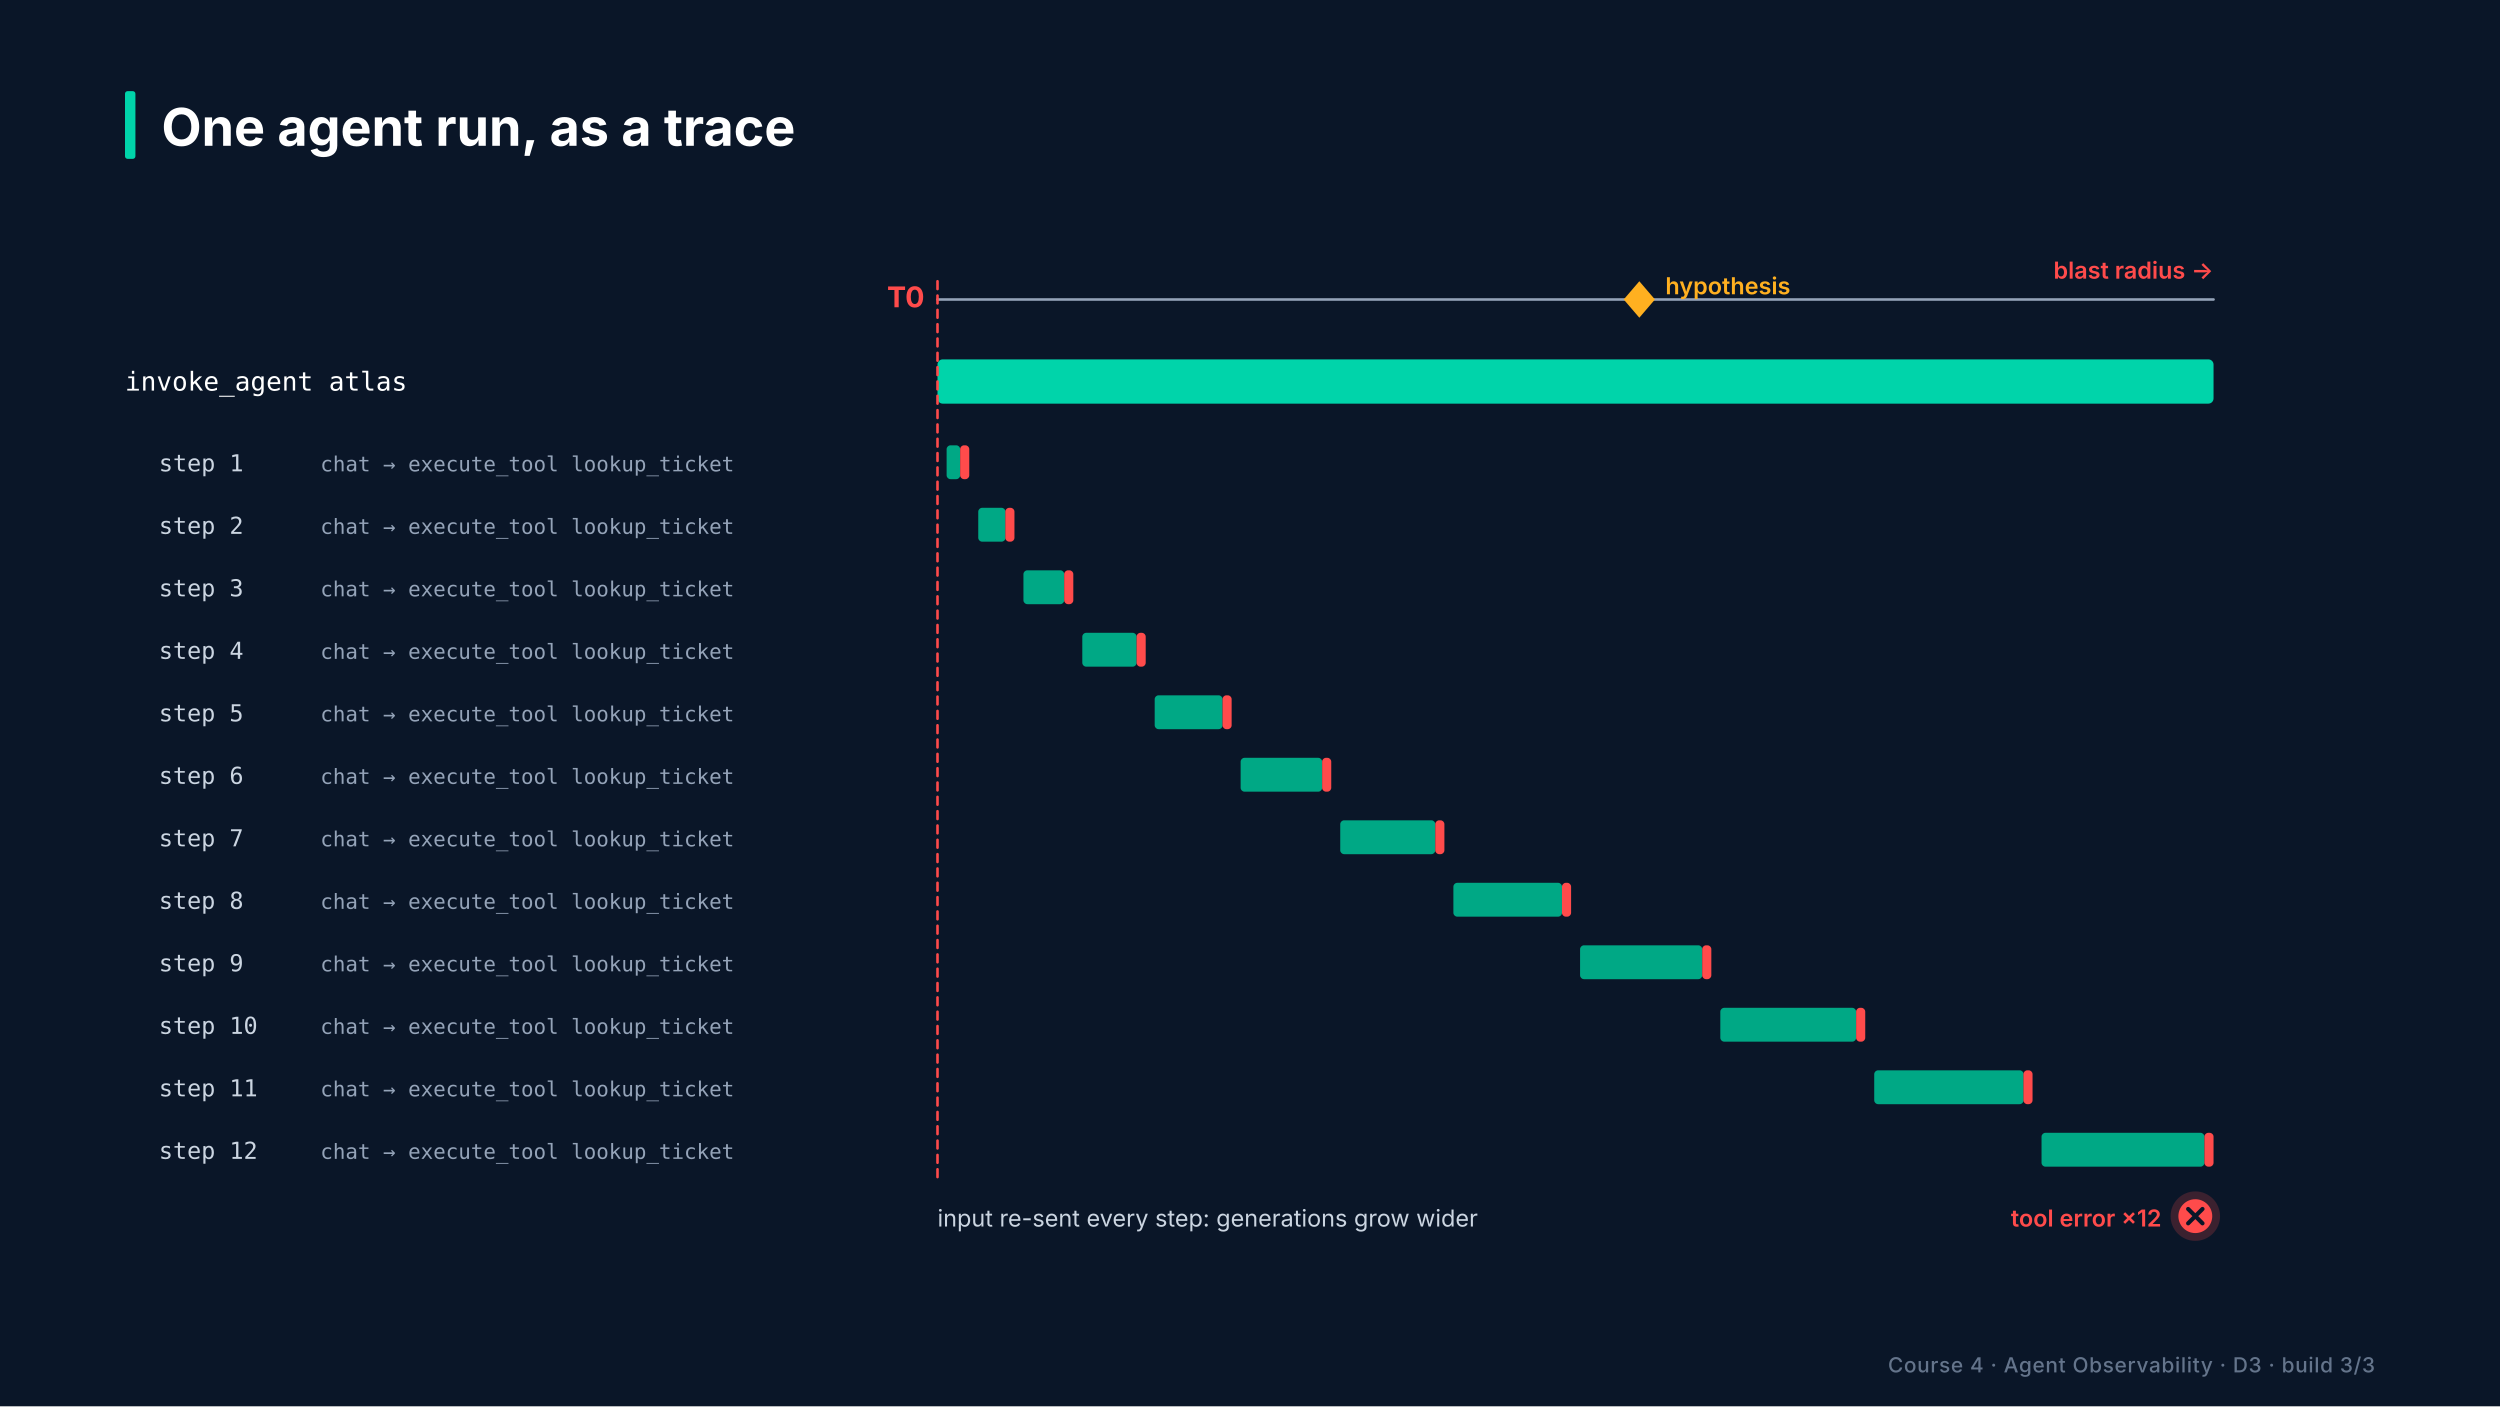
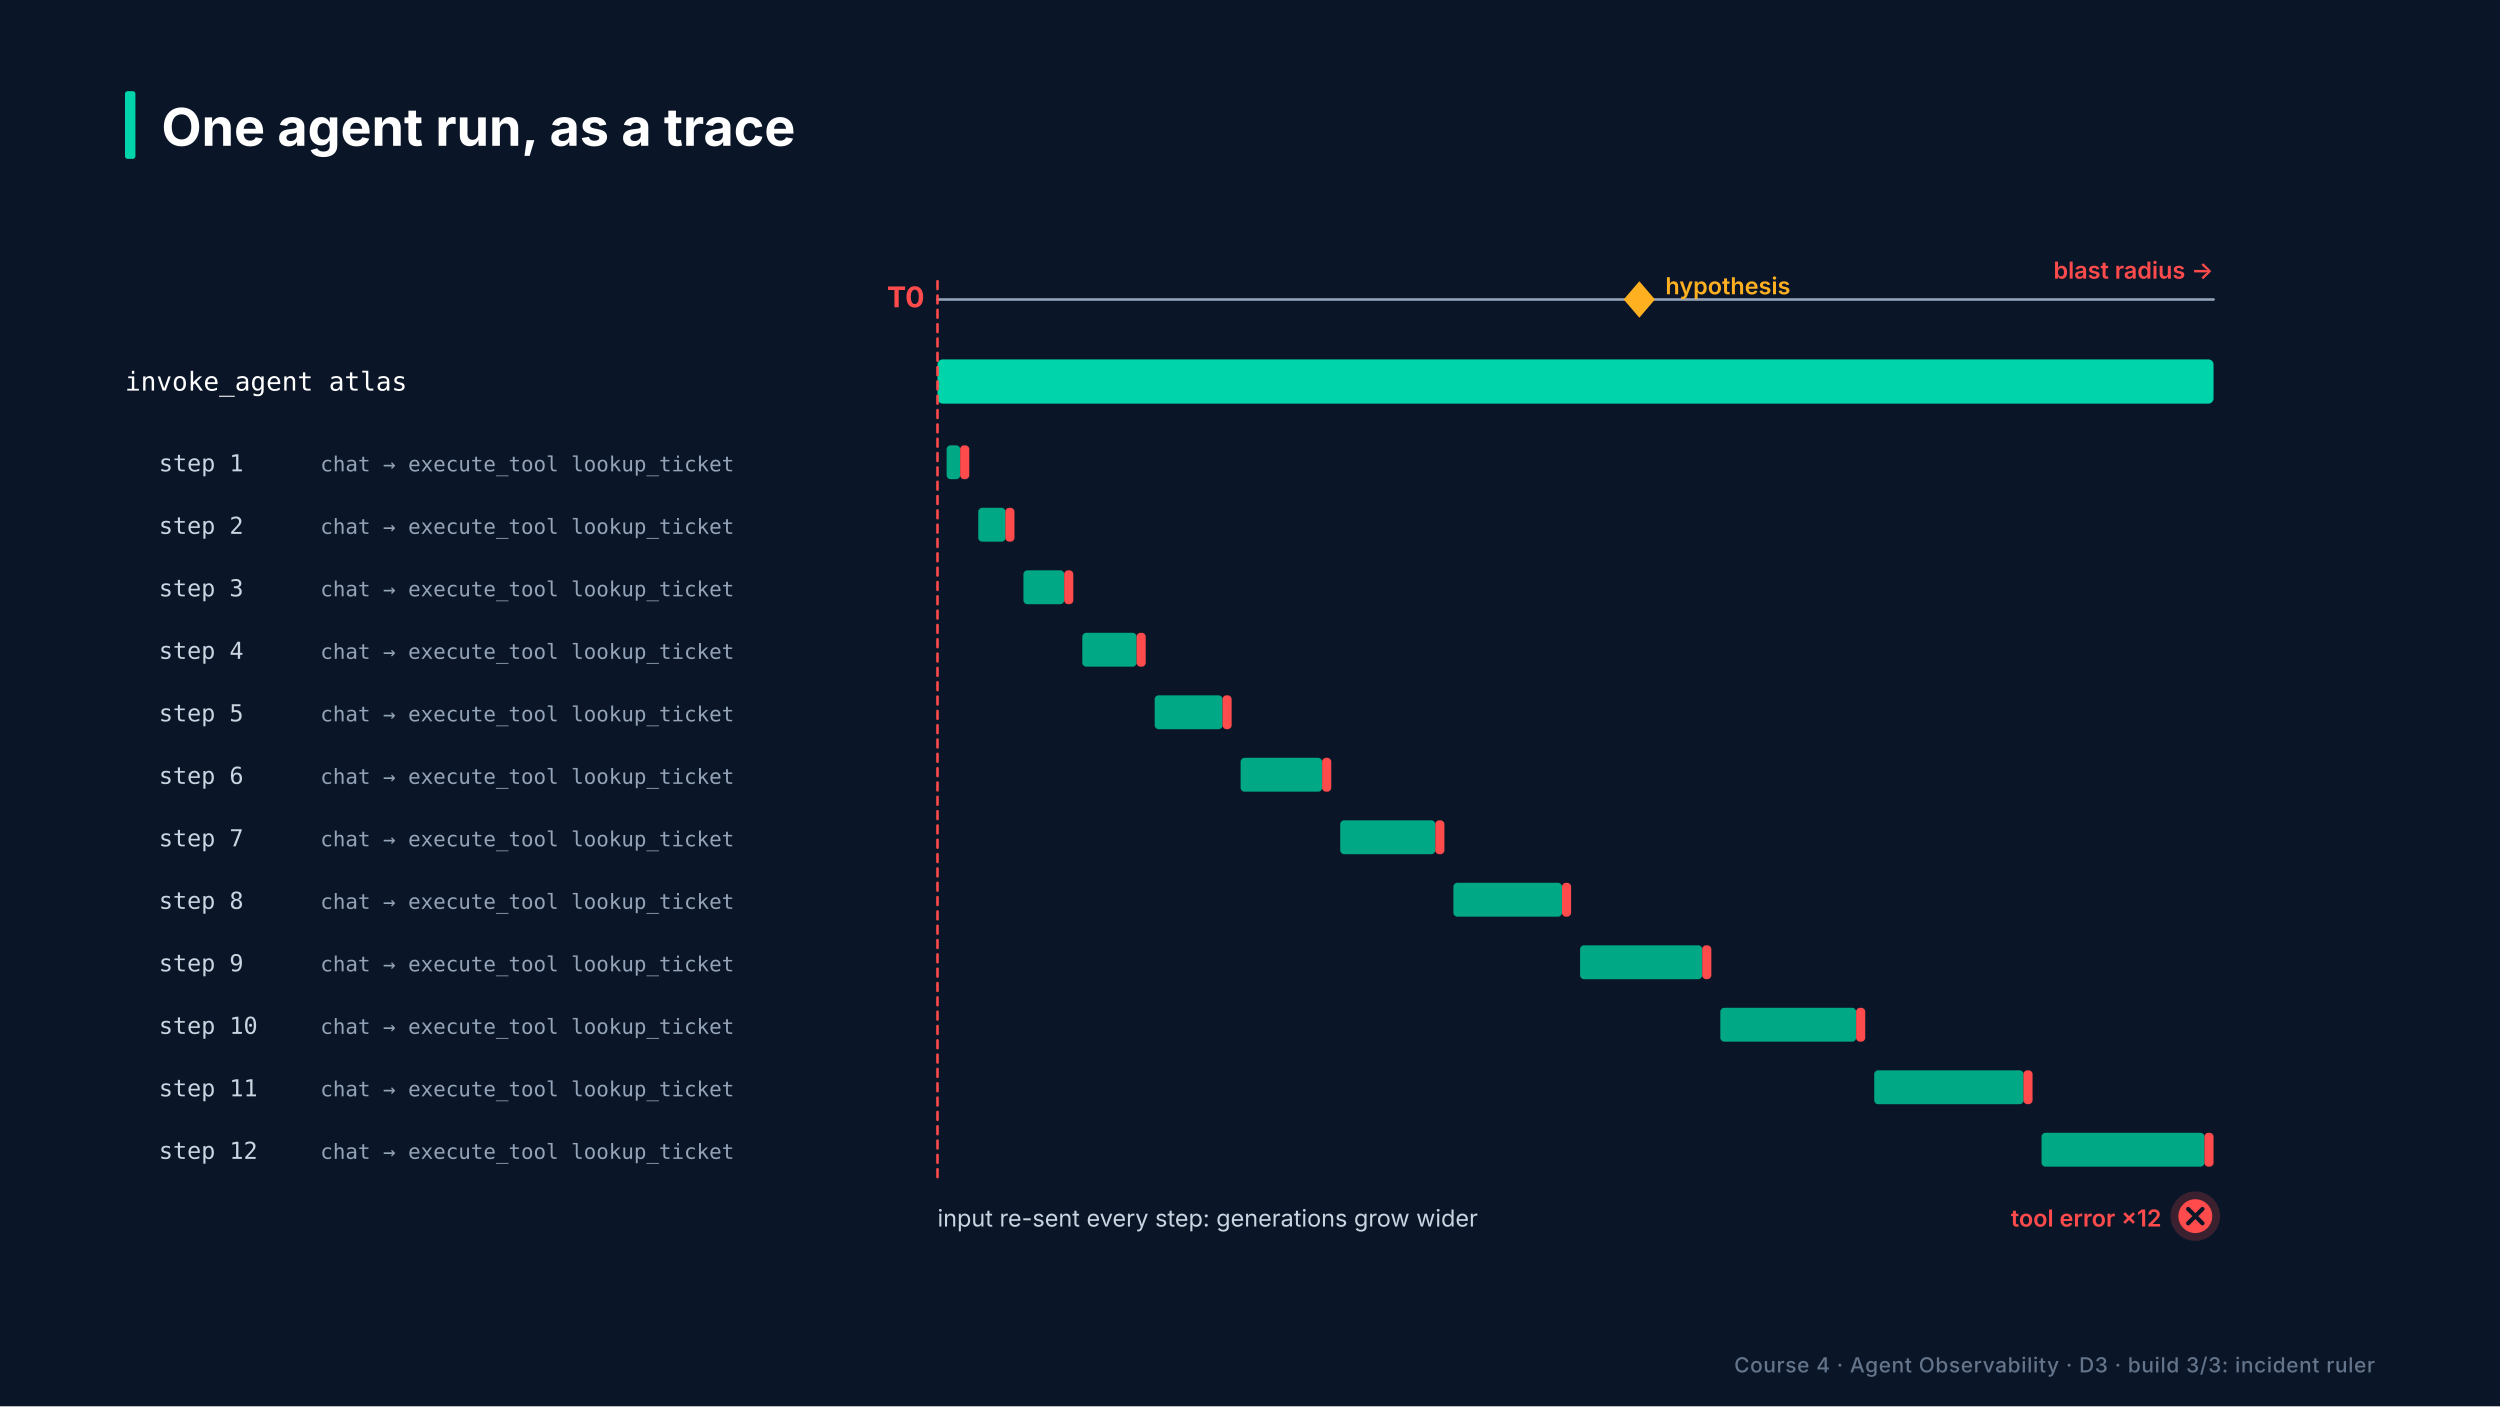
<svg xmlns="http://www.w3.org/2000/svg" viewBox="0 0 1920 1080" width="1920" height="1080" role="img" aria-labelledby="t-D3">
  <defs>
    <marker id="arr-flow" viewBox="0 0 16 16" markerWidth="16" markerHeight="16" refX="12" refY="8" orient="auto-start-reverse" markerUnits="userSpaceOnUse">
      <path d="M3 2.5 L12.5 8 L3 13.5" fill="none" stroke="#FFFFFF99" stroke-width="2.6" stroke-linecap="round" stroke-linejoin="round" />
    </marker>
    <marker id="arr-teal" viewBox="0 0 16 16" markerWidth="16" markerHeight="16" refX="12" refY="8" orient="auto-start-reverse" markerUnits="userSpaceOnUse">
      <path d="M3 2.5 L12.5 8 L3 13.5" fill="none" stroke="#00D4AA" stroke-width="2.6" stroke-linecap="round" stroke-linejoin="round" />
    </marker>
    <marker id="arr-red" viewBox="0 0 16 16" markerWidth="16" markerHeight="16" refX="12" refY="8" orient="auto-start-reverse" markerUnits="userSpaceOnUse">
      <path d="M3 2.5 L12.5 8 L3 13.5" fill="none" stroke="#FF4B4B" stroke-width="2.6" stroke-linecap="round" stroke-linejoin="round" />
    </marker>
    <marker id="arr-amber" viewBox="0 0 16 16" markerWidth="16" markerHeight="16" refX="12" refY="8" orient="auto-start-reverse" markerUnits="userSpaceOnUse">
      <path d="M3 2.5 L12.5 8 L3 13.5" fill="none" stroke="#FFB020" stroke-width="2.6" stroke-linecap="round" stroke-linejoin="round" />
    </marker>
    <marker id="arr-gray" viewBox="0 0 16 16" markerWidth="16" markerHeight="16" refX="12" refY="8" orient="auto-start-reverse" markerUnits="userSpaceOnUse">
      <path d="M3 2.5 L12.5 8 L3 13.5" fill="none" stroke="#64748B" stroke-width="2.6" stroke-linecap="round" stroke-linejoin="round" />
    </marker>
    <marker id="arr-white" viewBox="0 0 16 16" markerWidth="16" markerHeight="16" refX="12" refY="8" orient="auto-start-reverse" markerUnits="userSpaceOnUse">
      <path d="M3 2.5 L12.5 8 L3 13.5" fill="none" stroke="#FFFFFF" stroke-width="2.6" stroke-linecap="round" stroke-linejoin="round" />
    </marker>
  </defs>
  <rect width="1920" height="1080" fill="#0A1628" />
  <g id="diagram-title">
    <rect x="96" y="70" width="8" height="52" rx="2" fill="#00D4AA" />
    <text x="124" y="112" font-family="Inter, 'Inter var', 'Helvetica Neue', Arial, sans-serif" font-size="40" font-weight="700" fill="#FFFFFF">One agent run, as a trace</text>
-     <text x="1824" y="1054" font-family="Inter, 'Inter var', 'Helvetica Neue', Arial, sans-serif" font-size="16" font-weight="500" fill="#64748B" text-anchor="end" letter-spacing="0.5">Course 4 · Agent Observability · D3 · build 3/3</text>
+     <text x="1824" y="1054" font-family="Inter, 'Inter var', 'Helvetica Neue', Arial, sans-serif" font-size="16" font-weight="500" fill="#64748B" text-anchor="end" letter-spacing="0.5">Course 4 · Agent Observability · D3 · build 3/3: incident ruler</text>
  </g>
  <g id="build-1">
    <defs>
      <pattern id="hatch-teal" width="12" height="12" patternUnits="userSpaceOnUse" patternTransform="rotate(45)">
        <rect width="12" height="12" fill="#1A2742" />
        <rect width="5" height="12" fill="#00D4AA" />
      </pattern>
      <pattern id="hatch-white" width="12" height="12" patternUnits="userSpaceOnUse" patternTransform="rotate(45)">
        <rect width="12" height="12" fill="#1A2742" />
        <rect width="5" height="12" fill="#FFFFFF" fill-opacity="0.8" />
      </pattern>
    </defs>
  </g>
  <g id="build-3-only">
    <text x="96" y="300" font-family="'JetBrains Mono', 'Fira Code', Menlo, Consolas, monospace" font-size="20" font-weight="500" fill="#FFFFFF" text-anchor="start">invoke_agent atlas</text>
    <rect x="720" y="276" width="980" height="34" rx="4" fill="#00D4AA" />
    <text x="122" y="362" font-family="'JetBrains Mono', 'Fira Code', Menlo, Consolas, monospace" font-size="18" font-weight="500" fill="#CBD5E1" text-anchor="start">step 1</text>
    <text x="246" y="362" font-family="'JetBrains Mono', 'Fira Code', Menlo, Consolas, monospace" font-size="16" font-weight="400" fill="#94A3B8" text-anchor="start">chat → execute_tool lookup_ticket</text>
    <rect x="727.0" y="342" width="10.4" height="26" rx="3" fill="#00A885" />
    <rect x="737.4" y="342" width="7.0" height="26" rx="3" fill="#FF4B4B" />
    <text x="122" y="410" font-family="'JetBrains Mono', 'Fira Code', Menlo, Consolas, monospace" font-size="18" font-weight="500" fill="#CBD5E1" text-anchor="start">step 2</text>
    <text x="246" y="410" font-family="'JetBrains Mono', 'Fira Code', Menlo, Consolas, monospace" font-size="16" font-weight="400" fill="#94A3B8" text-anchor="start">chat → execute_tool lookup_ticket</text>
    <rect x="751.3" y="390" width="20.9" height="26" rx="3" fill="#00A885" />
    <rect x="772.1" y="390" width="7.0" height="26" rx="3" fill="#FF4B4B" />
    <text x="122" y="458" font-family="'JetBrains Mono', 'Fira Code', Menlo, Consolas, monospace" font-size="18" font-weight="500" fill="#CBD5E1" text-anchor="start">step 3</text>
    <text x="246" y="458" font-family="'JetBrains Mono', 'Fira Code', Menlo, Consolas, monospace" font-size="16" font-weight="400" fill="#94A3B8" text-anchor="start">chat → execute_tool lookup_ticket</text>
    <rect x="786.0" y="438" width="31.3" height="26" rx="3" fill="#00A885" />
    <rect x="817.3" y="438" width="7.0" height="26" rx="3" fill="#FF4B4B" />
    <text x="122" y="506" font-family="'JetBrains Mono', 'Fira Code', Menlo, Consolas, monospace" font-size="18" font-weight="500" fill="#CBD5E1" text-anchor="start">step 4</text>
    <text x="246" y="506" font-family="'JetBrains Mono', 'Fira Code', Menlo, Consolas, monospace" font-size="16" font-weight="400" fill="#94A3B8" text-anchor="start">chat → execute_tool lookup_ticket</text>
    <rect x="831.2" y="486" width="41.7" height="26" rx="3" fill="#00A885" />
    <rect x="872.9" y="486" width="7.0" height="26" rx="3" fill="#FF4B4B" />
    <text x="122" y="554" font-family="'JetBrains Mono', 'Fira Code', Menlo, Consolas, monospace" font-size="18" font-weight="500" fill="#CBD5E1" text-anchor="start">step 5</text>
    <text x="246" y="554" font-family="'JetBrains Mono', 'Fira Code', Menlo, Consolas, monospace" font-size="16" font-weight="400" fill="#94A3B8" text-anchor="start">chat → execute_tool lookup_ticket</text>
    <rect x="886.8" y="534" width="52.1" height="26" rx="3" fill="#00A885" />
    <rect x="938.9" y="534" width="7.0" height="26" rx="3" fill="#FF4B4B" />
    <text x="122" y="602" font-family="'JetBrains Mono', 'Fira Code', Menlo, Consolas, monospace" font-size="18" font-weight="500" fill="#CBD5E1" text-anchor="start">step 6</text>
    <text x="246" y="602" font-family="'JetBrains Mono', 'Fira Code', Menlo, Consolas, monospace" font-size="16" font-weight="400" fill="#94A3B8" text-anchor="start">chat → execute_tool lookup_ticket</text>
    <rect x="952.8" y="582" width="62.6" height="26" rx="3" fill="#00A885" />
    <rect x="1015.4" y="582" width="7.0" height="26" rx="3" fill="#FF4B4B" />
    <text x="122" y="650" font-family="'JetBrains Mono', 'Fira Code', Menlo, Consolas, monospace" font-size="18" font-weight="500" fill="#CBD5E1" text-anchor="start">step 7</text>
    <text x="246" y="650" font-family="'JetBrains Mono', 'Fira Code', Menlo, Consolas, monospace" font-size="16" font-weight="400" fill="#94A3B8" text-anchor="start">chat → execute_tool lookup_ticket</text>
    <rect x="1029.3" y="630" width="73.0" height="26" rx="3" fill="#00A885" />
    <rect x="1102.3" y="630" width="7.0" height="26" rx="3" fill="#FF4B4B" />
    <text x="122" y="698" font-family="'JetBrains Mono', 'Fira Code', Menlo, Consolas, monospace" font-size="18" font-weight="500" fill="#CBD5E1" text-anchor="start">step 8</text>
    <text x="246" y="698" font-family="'JetBrains Mono', 'Fira Code', Menlo, Consolas, monospace" font-size="16" font-weight="400" fill="#94A3B8" text-anchor="start">chat → execute_tool lookup_ticket</text>
    <rect x="1116.2" y="678" width="83.4" height="26" rx="3" fill="#00A885" />
    <rect x="1199.6" y="678" width="7.0" height="26" rx="3" fill="#FF4B4B" />
    <text x="122" y="746" font-family="'JetBrains Mono', 'Fira Code', Menlo, Consolas, monospace" font-size="18" font-weight="500" fill="#CBD5E1" text-anchor="start">step 9</text>
    <text x="246" y="746" font-family="'JetBrains Mono', 'Fira Code', Menlo, Consolas, monospace" font-size="16" font-weight="400" fill="#94A3B8" text-anchor="start">chat → execute_tool lookup_ticket</text>
    <rect x="1213.5" y="726" width="93.8" height="26" rx="3" fill="#00A885" />
    <rect x="1307.3" y="726" width="7.0" height="26" rx="3" fill="#FF4B4B" />
    <text x="122" y="794" font-family="'JetBrains Mono', 'Fira Code', Menlo, Consolas, monospace" font-size="18" font-weight="500" fill="#CBD5E1" text-anchor="start">step 10</text>
    <text x="246" y="794" font-family="'JetBrains Mono', 'Fira Code', Menlo, Consolas, monospace" font-size="16" font-weight="400" fill="#94A3B8" text-anchor="start">chat → execute_tool lookup_ticket</text>
    <rect x="1321.2" y="774" width="104.3" height="26" rx="3" fill="#00A885" />
    <rect x="1425.5" y="774" width="7.0" height="26" rx="3" fill="#FF4B4B" />
    <text x="122" y="842" font-family="'JetBrains Mono', 'Fira Code', Menlo, Consolas, monospace" font-size="18" font-weight="500" fill="#CBD5E1" text-anchor="start">step 11</text>
    <text x="246" y="842" font-family="'JetBrains Mono', 'Fira Code', Menlo, Consolas, monospace" font-size="16" font-weight="400" fill="#94A3B8" text-anchor="start">chat → execute_tool lookup_ticket</text>
    <rect x="1439.4" y="822" width="114.7" height="26" rx="3" fill="#00A885" />
    <rect x="1554.0" y="822" width="7.0" height="26" rx="3" fill="#FF4B4B" />
    <text x="122" y="890" font-family="'JetBrains Mono', 'Fira Code', Menlo, Consolas, monospace" font-size="18" font-weight="500" fill="#CBD5E1" text-anchor="start">step 12</text>
    <text x="246" y="890" font-family="'JetBrains Mono', 'Fira Code', Menlo, Consolas, monospace" font-size="16" font-weight="400" fill="#94A3B8" text-anchor="start">chat → execute_tool lookup_ticket</text>
    <rect x="1567.9" y="870" width="125.1" height="26" rx="3" fill="#00A885" />
    <rect x="1693.0" y="870" width="7.0" height="26" rx="3" fill="#FF4B4B" />
    <g>
      <circle cx="1686" cy="934" r="19" fill="#FF4B4B33" />
      <circle cx="1686" cy="934" r="13" fill="#FF4B4B" />
      <path d="M1680.5 928.5 L1691.5 939.5 M1691.5 928.5 L1680.5 939.5" stroke="#0A1628" stroke-width="3.2" stroke-linecap="round" />
    </g>
    <text x="1660" y="942" font-family="Inter, 'Inter var', 'Helvetica Neue', Arial, sans-serif" font-size="18" font-weight="600" fill="#FF4B4B" text-anchor="end">tool error ×12</text>
    <text x="720" y="942" font-family="Inter, 'Inter var', 'Helvetica Neue', Arial, sans-serif" font-size="18" font-weight="400" fill="#CBD5E1" text-anchor="start">input re-sent every step: generations grow wider</text>
    <path d="M720 230 L1700 230" fill="none" stroke="#94A3B8" stroke-width="2" stroke-linecap="round" stroke-linejoin="round" />
    <path d="M720 216 L720 908" fill="none" stroke="#FF4B4B" stroke-width="2" stroke-linecap="round" stroke-linejoin="round" stroke-dasharray="6 5" />
    <text x="710" y="236" font-family="Inter, 'Inter var', 'Helvetica Neue', Arial, sans-serif" font-size="22" font-weight="700" fill="#FF4B4B" text-anchor="end">T0</text>
    <path d="M1259.0 216 l12 14 l-12 14 l-12 -14 Z" fill="#FFB020" />
    <text x="1279.0" y="226" font-family="Inter, 'Inter var', 'Helvetica Neue', Arial, sans-serif" font-size="18" font-weight="600" fill="#FFB020" text-anchor="start">hypothesis</text>
    <text x="1700" y="214" font-family="Inter, 'Inter var', 'Helvetica Neue', Arial, sans-serif" font-size="18" font-weight="600" fill="#FF4B4B" text-anchor="end">blast radius →</text>
  </g>
</svg>
